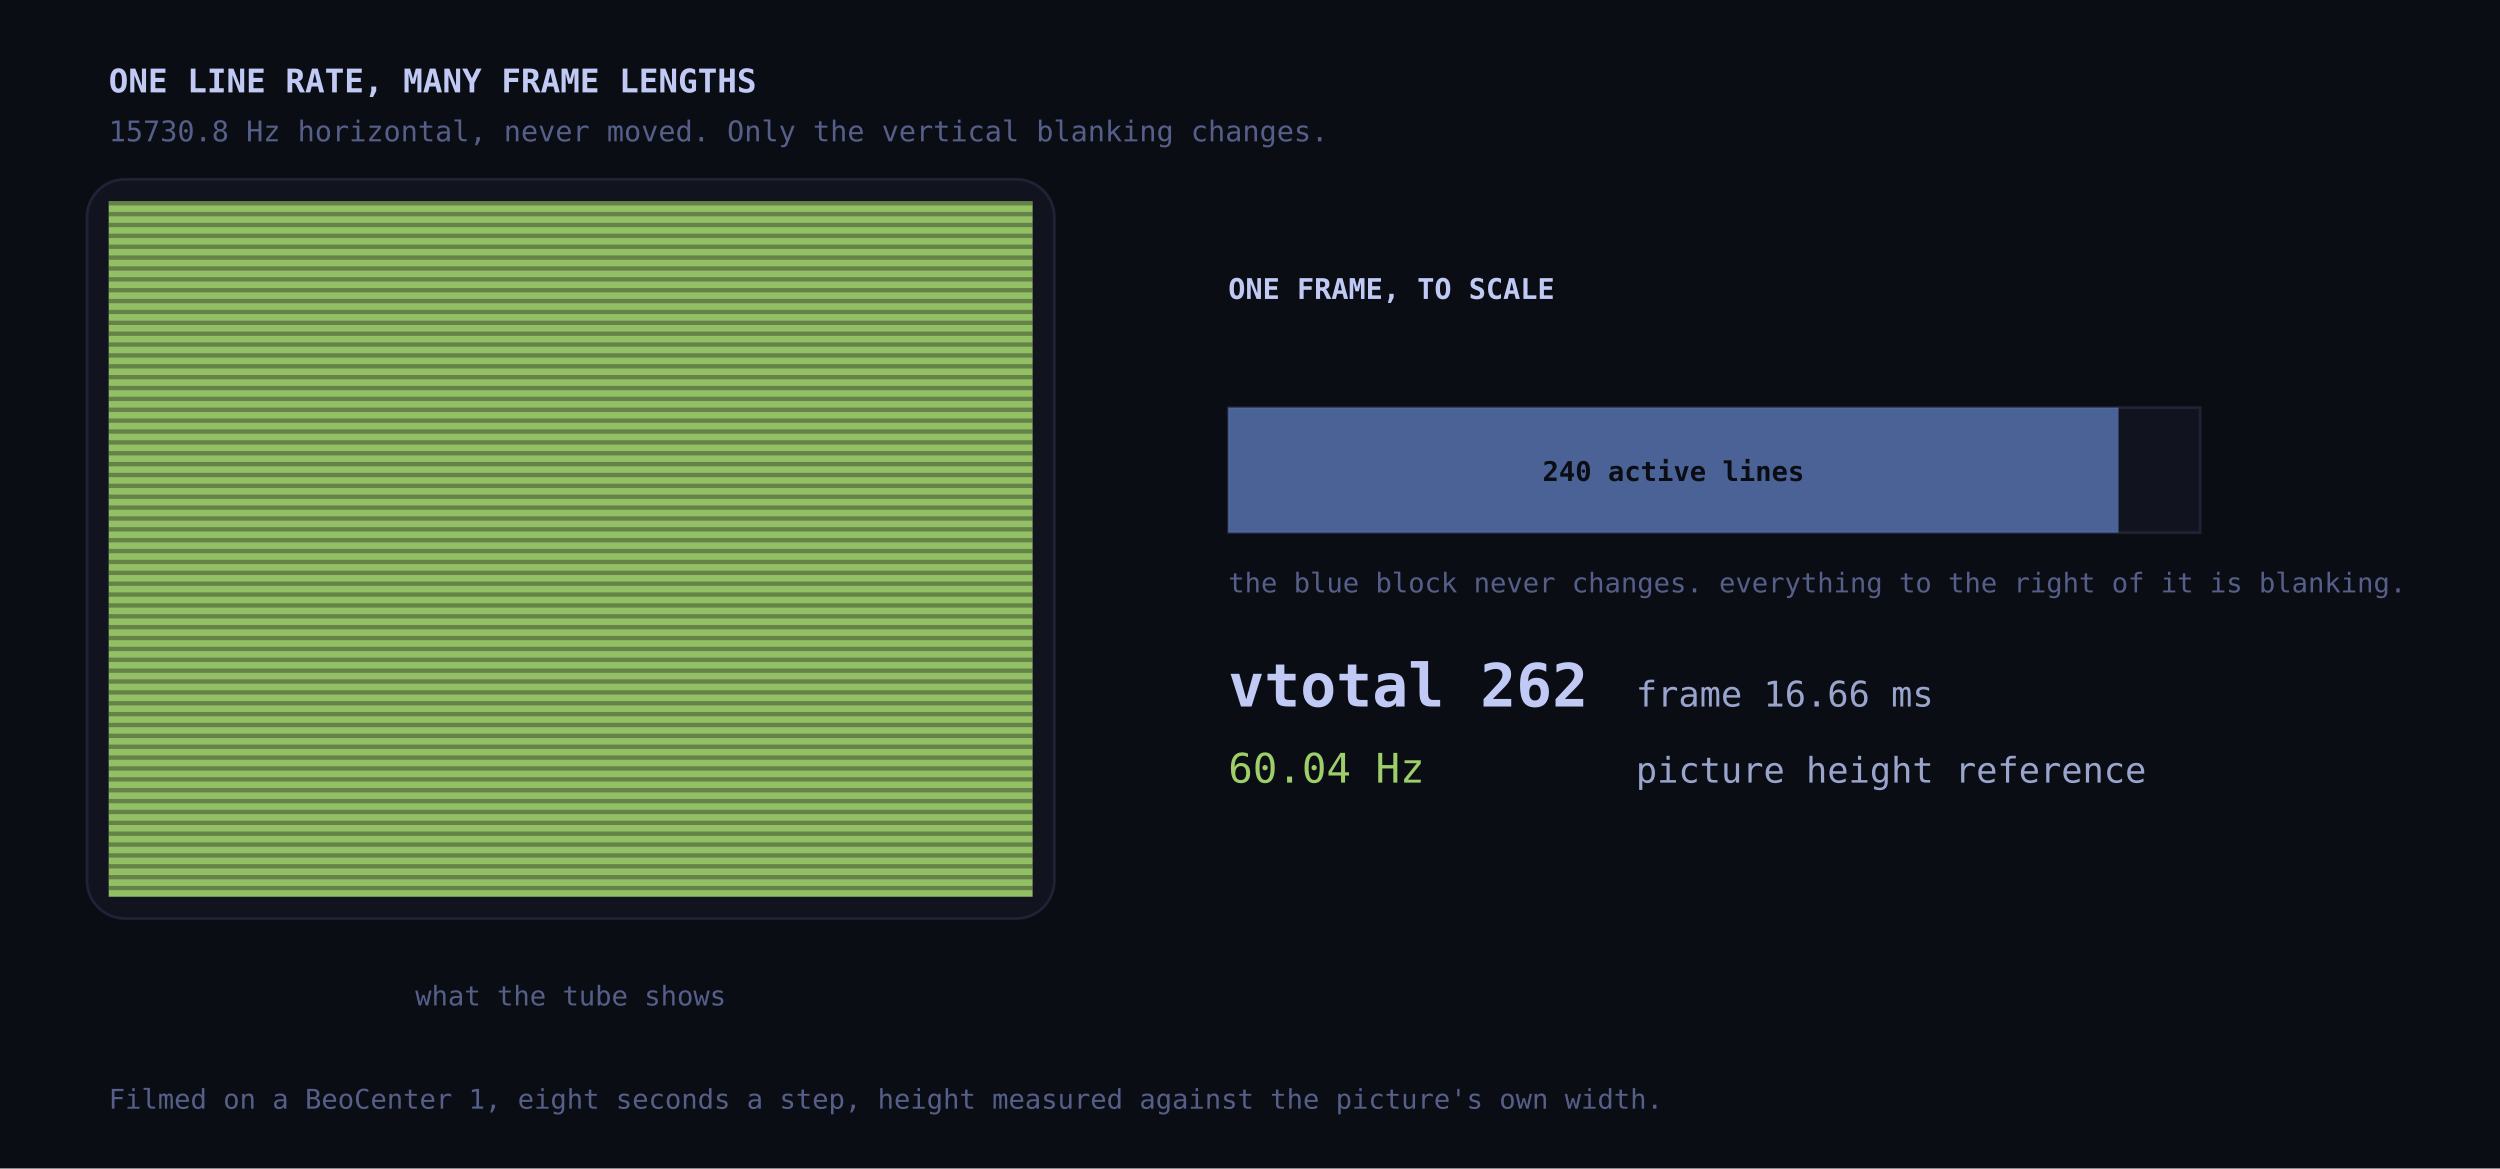
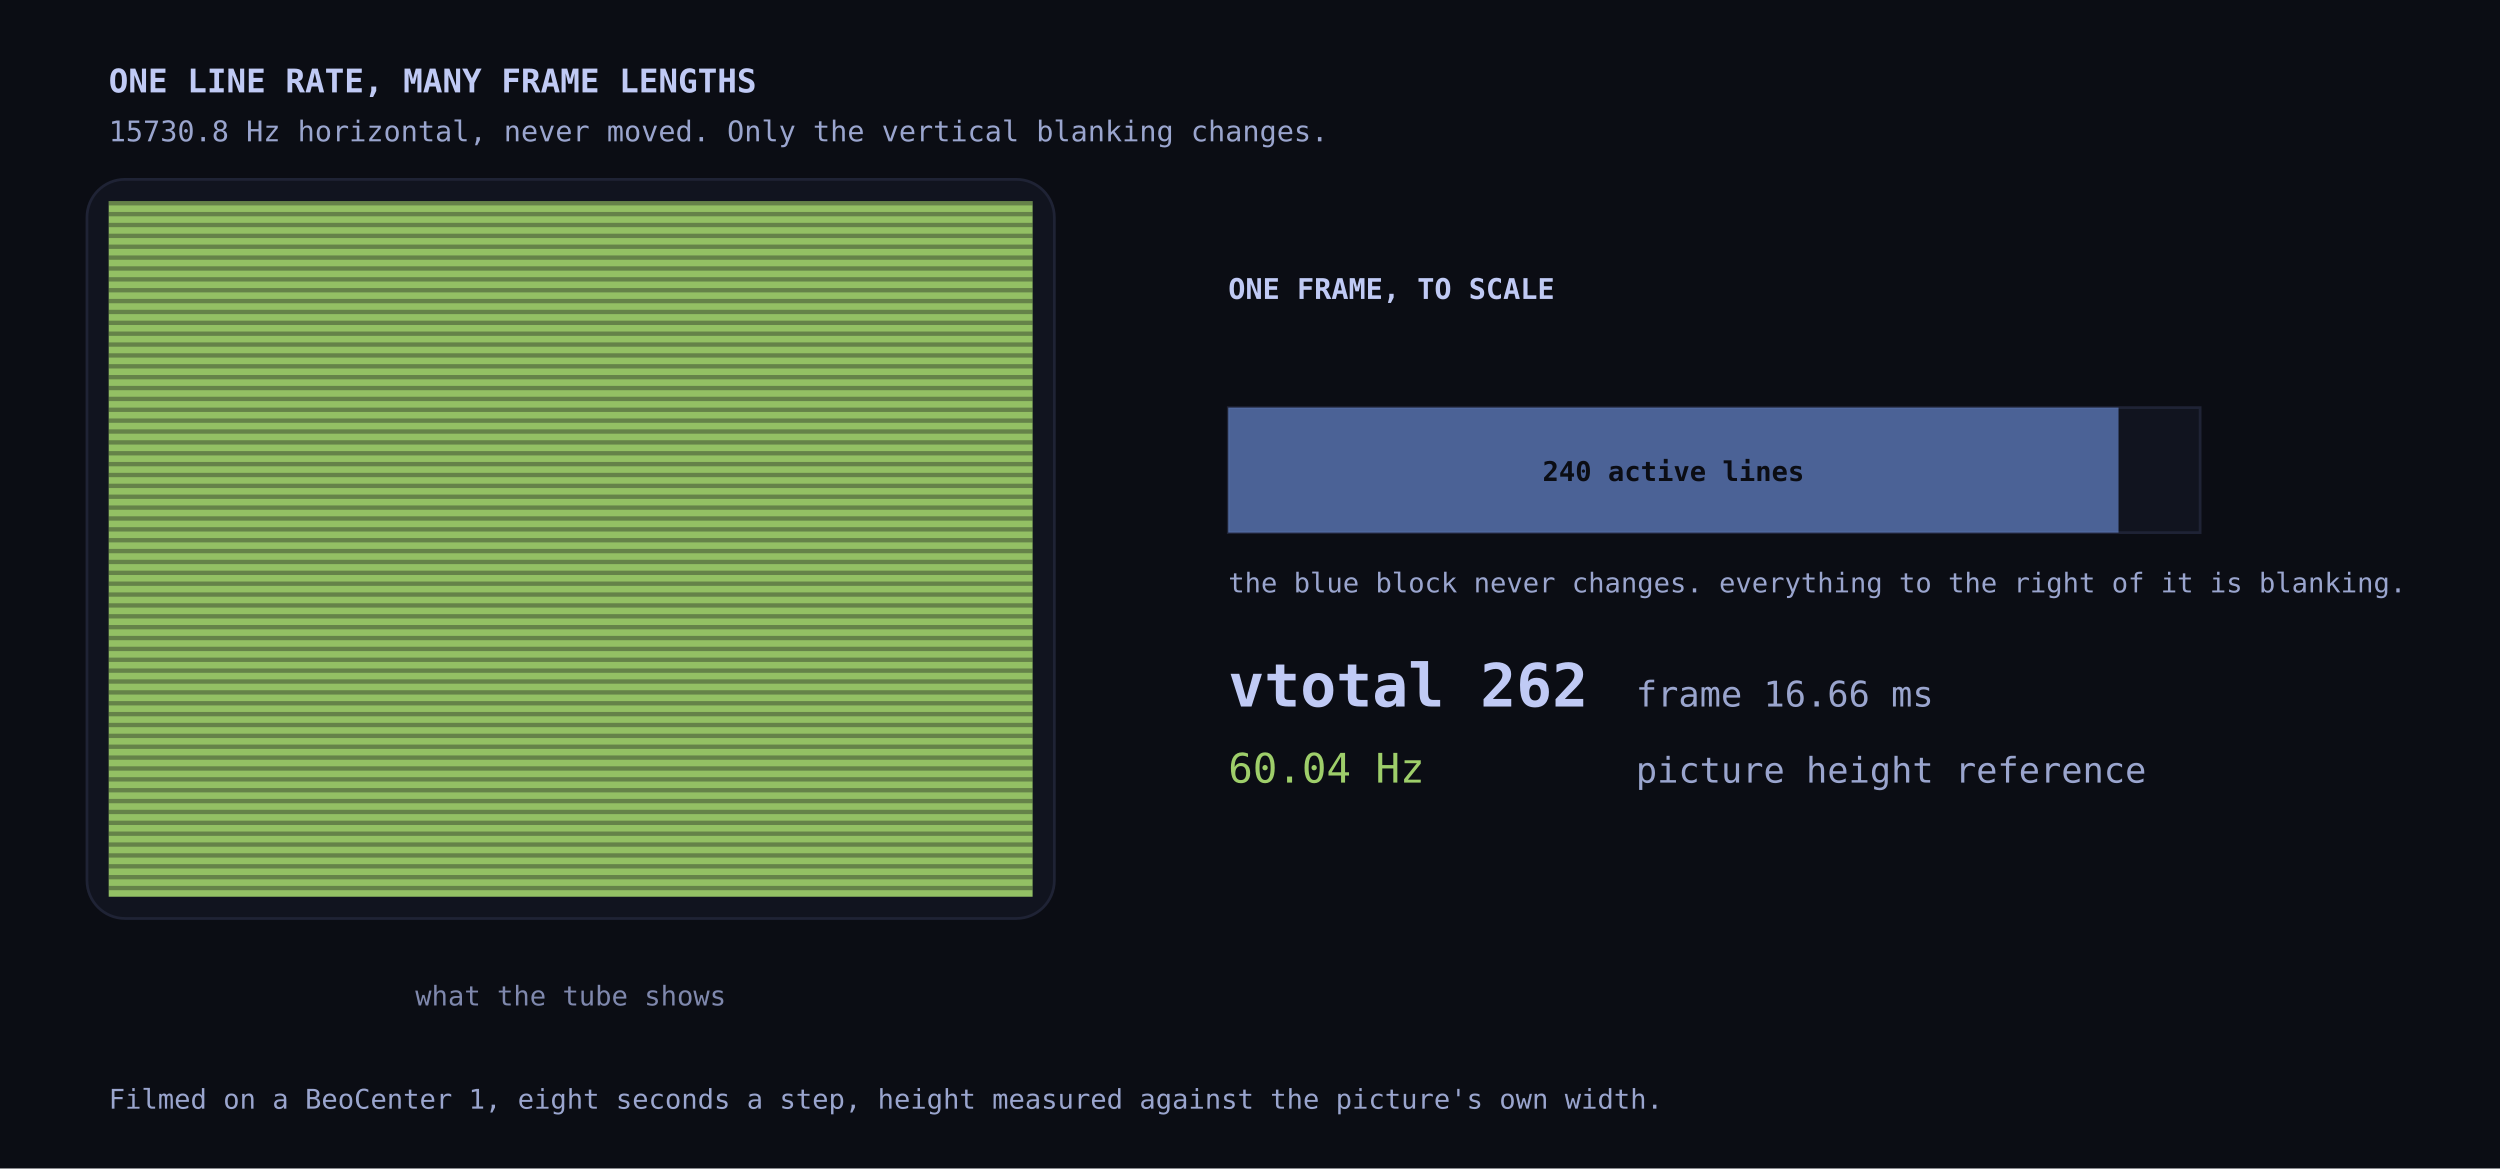
<svg xmlns="http://www.w3.org/2000/svg" width="920" height="430" viewBox="0 0 920 430" role="img" aria-label="The vertical blanking stretched at a constant line rate: the picture keeps its height down to 55 Hz and loses an eighth of it at 50">
  <style>@media (prefers-reduced-motion: reduce) { * { animation: none !important; } }
.t { font-family: JetBrains Mono, JetBrainsMono Nerd Font, ui-monospace, monospace; }
@keyframes pic {
  0.000%, 24.989% { transform: scaleY(1); }
  25.000%, 49.989% { transform: scaleY(0.996); }
  50.000%, 74.989% { transform: scaleY(0.994); }
  75.000%, 99.989% { transform: scaleY(0.885); }
}
@keyframes bar {
  0.000%, 24.989% { transform: scaleX(1); }
  25.000%, 49.989% { transform: scaleX(1.0458); }
  50.000%, 74.989% { transform: scaleX(1.0916); }
  75.000%, 99.989% { transform: scaleX(1.2023); }
}
#pic { transform-box: fill-box; transform-origin: center; animation: pic 8.8s steps(1, end) infinite; }
#bar { transform-box: fill-box; transform-origin: left center; animation: bar 8.8s steps(1, end) infinite; }
@keyframes lab0 { 0%, 0.000% { opacity: 0 } 0.000%, 24.989% { opacity: 1 } 24.990%, 100% { opacity: 0 } }
#lab0 { opacity: 1; animation: lab0 8.8s steps(1, end) infinite; }
@keyframes lab1 { 0%, 24.999% { opacity: 0 } 25.000%, 49.989% { opacity: 1 } 49.990%, 100% { opacity: 0 } }
#lab1 { opacity: 0; animation: lab1 8.8s steps(1, end) infinite; }
@keyframes lab2 { 0%, 49.999% { opacity: 0 } 50.000%, 74.989% { opacity: 1 } 74.990%, 100% { opacity: 0 } }
#lab2 { opacity: 0; animation: lab2 8.8s steps(1, end) infinite; }
@keyframes lab3 { 0%, 74.999% { opacity: 0 } 75.000%, 99.989% { opacity: 1 } 99.990%, 100% { opacity: 0 } }
#lab3 { opacity: 0; animation: lab3 8.8s steps(1, end) infinite; }</style>
  <rect width="920" height="430" fill="#0b0d14" />
  <text class="t" x="40" y="34" font-size="12" font-weight="700" fill="#c0caf5" text-anchor="start">ONE LINE RATE, MANY FRAME LENGTHS</text>
-   <text class="t" x="40" y="52" font-size="10.5" font-weight="400" fill="#565f89" text-anchor="start">15730.8 Hz horizontal, never moved. Only the vertical blanking changes.</text>
+   <text class="t" x="40" y="52" font-size="10.5" font-weight="400" fill="#9aa5ce" text-anchor="start">15730.8 Hz horizontal, never moved. Only the vertical blanking changes.</text>
  <rect x="32" y="66" width="356" height="272" rx="14" fill="#11141f" stroke="#1f2335" />
  <g id="pic">
    <rect x="40" y="74" width="340" height="256" fill="#9ece6a" opacity="0.92" />
    <g fill="#0b0d14" opacity="0.34">
      <rect x="40" y="74" width="340" height="1.6" />
      <rect x="40" y="78" width="340" height="1.6" />
      <rect x="40" y="82" width="340" height="1.6" />
      <rect x="40" y="86" width="340" height="1.6" />
      <rect x="40" y="90" width="340" height="1.6" />
      <rect x="40" y="94" width="340" height="1.6" />
      <rect x="40" y="98" width="340" height="1.6" />
      <rect x="40" y="102" width="340" height="1.6" />
      <rect x="40" y="106" width="340" height="1.6" />
      <rect x="40" y="110" width="340" height="1.6" />
      <rect x="40" y="114" width="340" height="1.6" />
      <rect x="40" y="118" width="340" height="1.6" />
      <rect x="40" y="122" width="340" height="1.6" />
      <rect x="40" y="126" width="340" height="1.6" />
      <rect x="40" y="130" width="340" height="1.6" />
      <rect x="40" y="134" width="340" height="1.6" />
      <rect x="40" y="138" width="340" height="1.6" />
      <rect x="40" y="142" width="340" height="1.6" />
      <rect x="40" y="146" width="340" height="1.6" />
      <rect x="40" y="150" width="340" height="1.6" />
      <rect x="40" y="154" width="340" height="1.6" />
      <rect x="40" y="158" width="340" height="1.6" />
      <rect x="40" y="162" width="340" height="1.6" />
      <rect x="40" y="166" width="340" height="1.6" />
      <rect x="40" y="170" width="340" height="1.6" />
      <rect x="40" y="174" width="340" height="1.6" />
      <rect x="40" y="178" width="340" height="1.6" />
      <rect x="40" y="182" width="340" height="1.6" />
      <rect x="40" y="186" width="340" height="1.6" />
      <rect x="40" y="190" width="340" height="1.6" />
      <rect x="40" y="194" width="340" height="1.6" />
      <rect x="40" y="198" width="340" height="1.6" />
      <rect x="40" y="202" width="340" height="1.6" />
      <rect x="40" y="206" width="340" height="1.6" />
      <rect x="40" y="210" width="340" height="1.6" />
      <rect x="40" y="214" width="340" height="1.6" />
      <rect x="40" y="218" width="340" height="1.6" />
      <rect x="40" y="222" width="340" height="1.6" />
      <rect x="40" y="226" width="340" height="1.6" />
      <rect x="40" y="230" width="340" height="1.6" />
      <rect x="40" y="234" width="340" height="1.6" />
      <rect x="40" y="238" width="340" height="1.6" />
      <rect x="40" y="242" width="340" height="1.6" />
      <rect x="40" y="246" width="340" height="1.6" />
      <rect x="40" y="250" width="340" height="1.6" />
      <rect x="40" y="254" width="340" height="1.6" />
      <rect x="40" y="258" width="340" height="1.6" />
      <rect x="40" y="262" width="340" height="1.6" />
      <rect x="40" y="266" width="340" height="1.6" />
      <rect x="40" y="270" width="340" height="1.6" />
      <rect x="40" y="274" width="340" height="1.6" />
      <rect x="40" y="278" width="340" height="1.6" />
      <rect x="40" y="282" width="340" height="1.6" />
      <rect x="40" y="286" width="340" height="1.6" />
      <rect x="40" y="290" width="340" height="1.6" />
      <rect x="40" y="294" width="340" height="1.6" />
      <rect x="40" y="298" width="340" height="1.6" />
      <rect x="40" y="302" width="340" height="1.6" />
      <rect x="40" y="306" width="340" height="1.6" />
      <rect x="40" y="310" width="340" height="1.6" />
      <rect x="40" y="314" width="340" height="1.6" />
      <rect x="40" y="318" width="340" height="1.6" />
      <rect x="40" y="322" width="340" height="1.6" />
      <rect x="40" y="326" width="340" height="1.6" />
    </g>
  </g>
-   <text class="t" x="210.0" y="370" font-size="10" font-weight="400" fill="#565f89" text-anchor="middle">what the tube shows</text>
+   <text class="t" x="210.0" y="370" font-size="10" font-weight="400" fill="#7f88ad" text-anchor="middle">what the tube shows</text>
  <text class="t" x="452" y="110" font-size="10.5" font-weight="700" fill="#c0caf5" text-anchor="start">ONE FRAME, TO SCALE</text>
  <rect id="bar" x="452" y="150" width="357.65" height="46" fill="#11141f" stroke="#1f2335" />
  <rect x="452" y="150" width="327.62" height="46" fill="#7aa2f7" opacity="0.55" />
  <text class="t" x="615.81" y="177.0" font-size="10" font-weight="700" fill="#0b0d14" text-anchor="middle">240 active lines</text>
-   <text class="t" x="452" y="218" font-size="10" font-weight="400" fill="#565f89" text-anchor="start">the blue block never changes. everything to the right of it is blanking.</text>
+   <text class="t" x="452" y="218" font-size="10" font-weight="400" fill="#9aa5ce" text-anchor="start">the blue block never changes. everything to the right of it is blanking.</text>
  <g id="lab0">
    <text class="t" x="452" y="260" font-size="22" font-weight="700" fill="#c0caf5" text-anchor="start">vtotal 262</text>
    <text class="t" x="452" y="288" font-size="15" font-weight="500" fill="#9ece6a" text-anchor="start">60.04 Hz</text>
    <text class="t" x="602" y="260" font-size="13" font-weight="400" fill="#9aa5ce" text-anchor="start">frame 16.66 ms</text>
    <text class="t" x="602" y="288" font-size="13" font-weight="500" fill="#9aa5ce" text-anchor="start">picture height reference</text>
  </g>
  <g id="lab1">
    <text class="t" x="452" y="260" font-size="22" font-weight="700" fill="#c0caf5" text-anchor="start">vtotal 274</text>
    <text class="t" x="452" y="288" font-size="15" font-weight="500" fill="#9ece6a" text-anchor="start">57.41 Hz</text>
    <text class="t" x="602" y="260" font-size="13" font-weight="400" fill="#9aa5ce" text-anchor="start">frame 17.42 ms</text>
    <text class="t" x="602" y="288" font-size="13" font-weight="500" fill="#9aa5ce" text-anchor="start">picture height -0.4%</text>
  </g>
  <g id="lab2">
    <text class="t" x="452" y="260" font-size="22" font-weight="700" fill="#c0caf5" text-anchor="start">vtotal 286</text>
    <text class="t" x="452" y="288" font-size="15" font-weight="500" fill="#9ece6a" text-anchor="start">55.00 Hz</text>
    <text class="t" x="602" y="260" font-size="13" font-weight="400" fill="#9aa5ce" text-anchor="start">frame 18.18 ms</text>
    <text class="t" x="602" y="288" font-size="13" font-weight="500" fill="#9aa5ce" text-anchor="start">picture height -0.6%</text>
  </g>
  <g id="lab3">
    <text class="t" x="452" y="260" font-size="22" font-weight="700" fill="#c0caf5" text-anchor="start">vtotal 315</text>
    <text class="t" x="452" y="288" font-size="15" font-weight="500" fill="#f7768e" text-anchor="start">49.94 Hz</text>
    <text class="t" x="602" y="260" font-size="13" font-weight="400" fill="#9aa5ce" text-anchor="start">frame 20.02 ms</text>
    <text class="t" x="602" y="288" font-size="13" font-weight="700" fill="#f7768e" text-anchor="start">picture height -11.5%</text>
    <text class="t" x="452" y="322" font-size="11" font-weight="700" fill="#f7768e" text-anchor="start">past where this set follows.</text>
-     <text class="t" x="452" y="340" font-size="11" font-weight="400" fill="#565f89" text-anchor="start">output.vrr_min_hz stops it before here.</text>
+     <text class="t" x="452" y="340" font-size="11" font-weight="400" fill="#9aa5ce" text-anchor="start">output.vrr_min_hz stops it before here.</text>
  </g>
-   <text class="t" x="40" y="408" font-size="10" font-weight="400" fill="#565f89" text-anchor="start">Filmed on a BeoCenter 1, eight seconds a step, height measured against the picture's own width.</text>
+   <text class="t" x="40" y="408" font-size="10" font-weight="400" fill="#9aa5ce" text-anchor="start">Filmed on a BeoCenter 1, eight seconds a step, height measured against the picture's own width.</text>
</svg>
